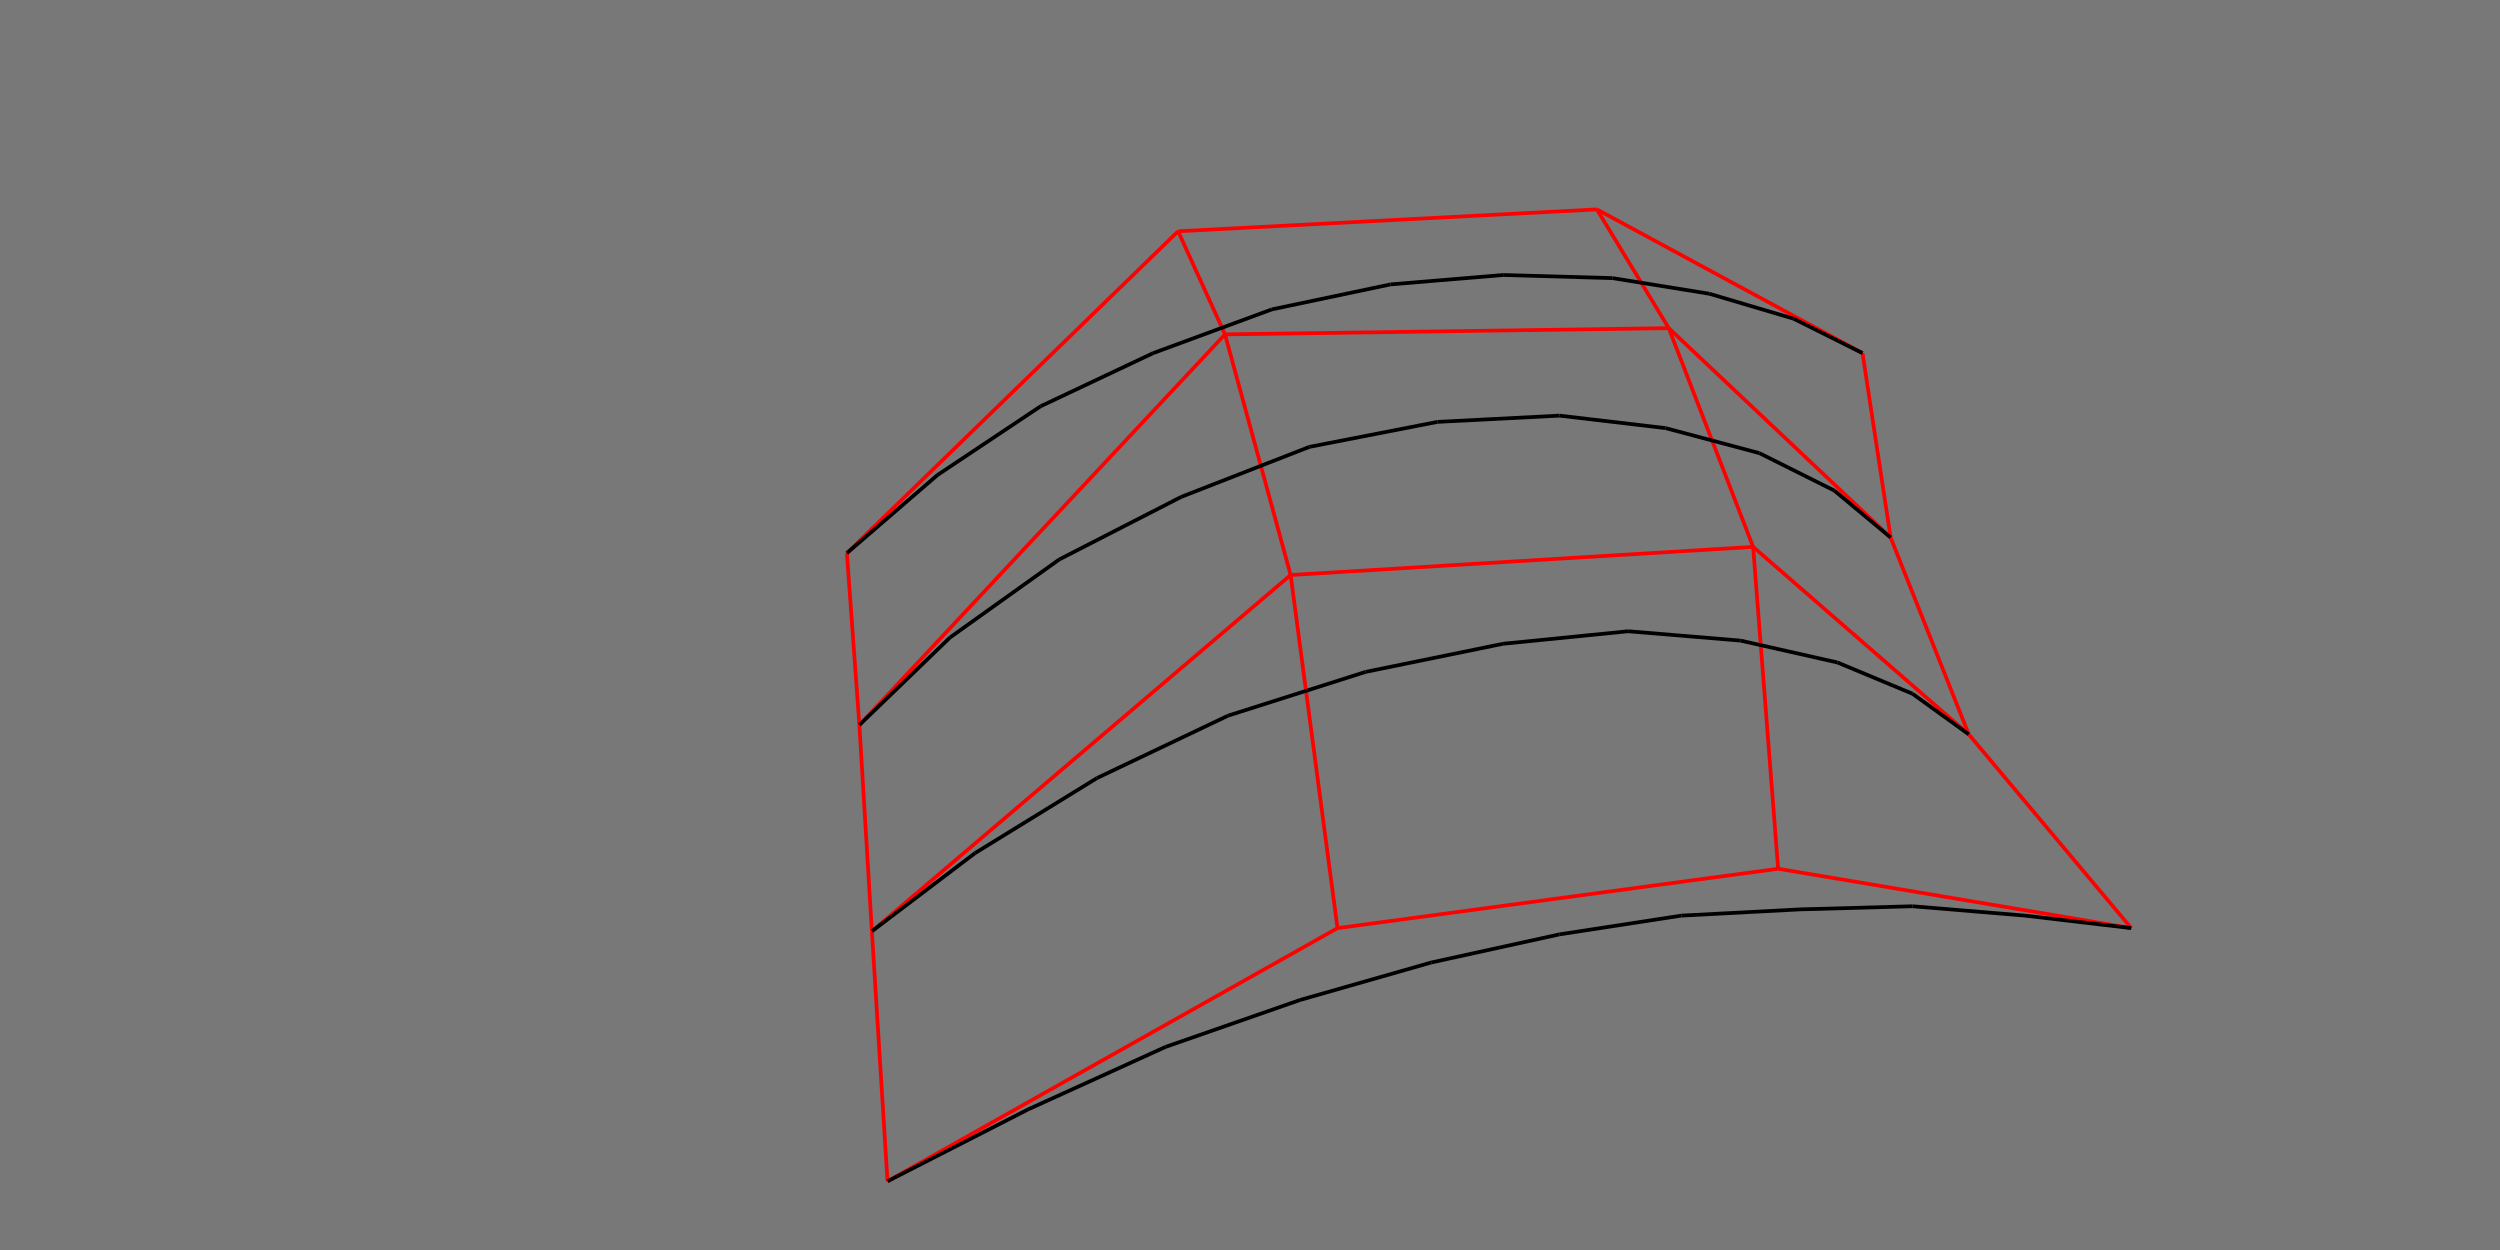
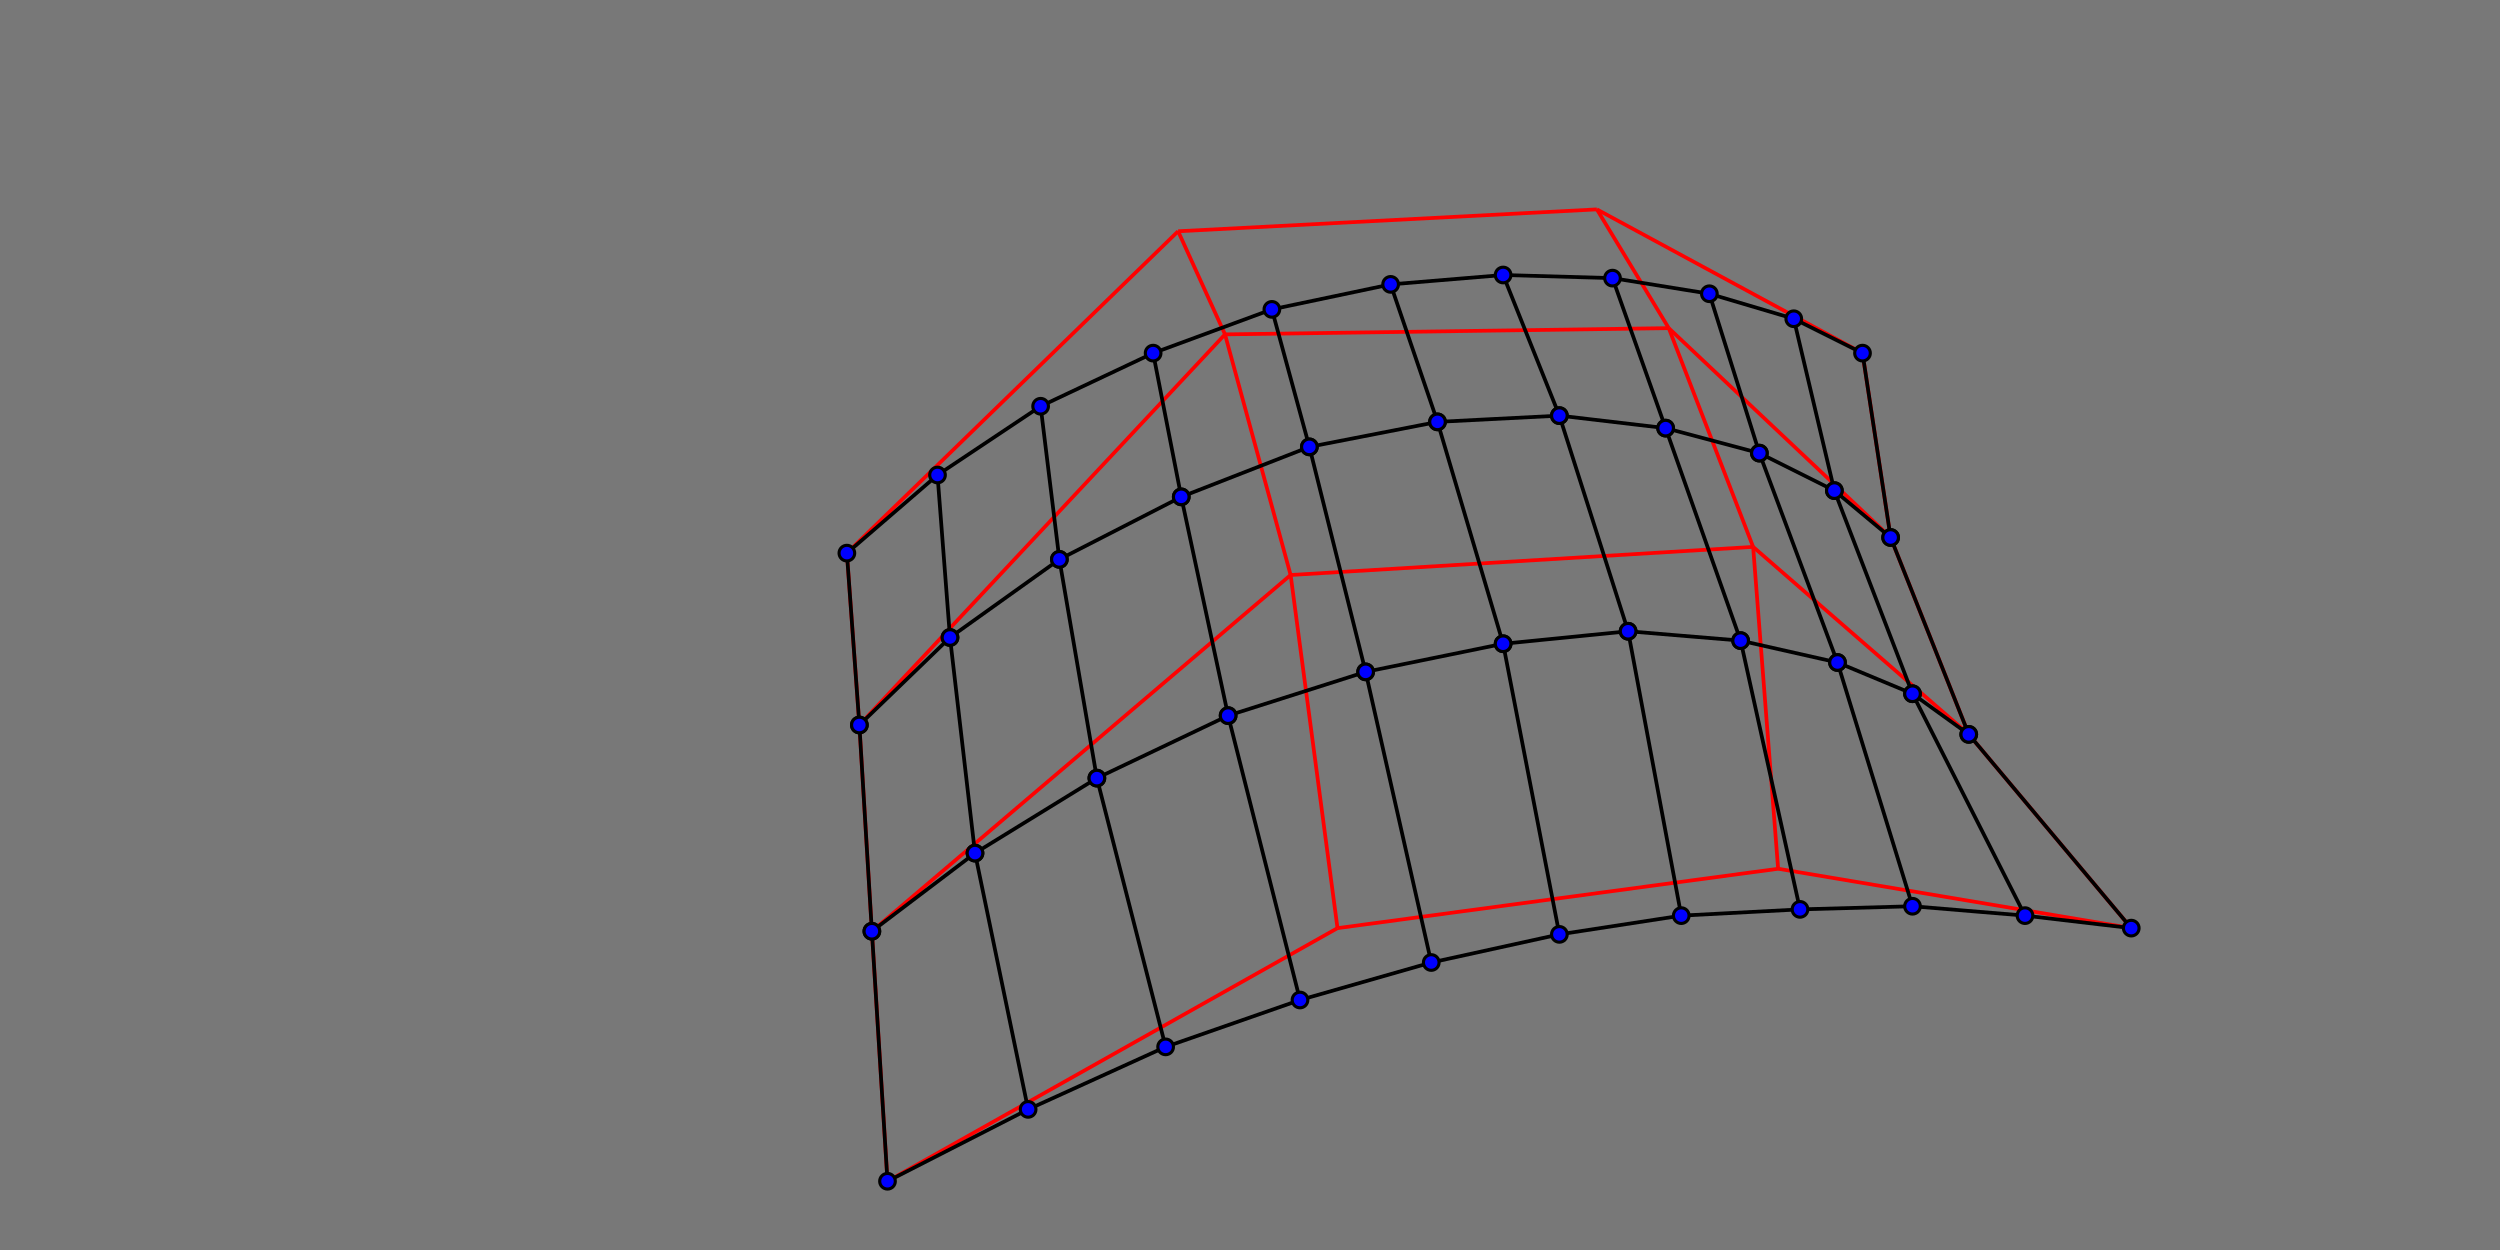
<svg xmlns="http://www.w3.org/2000/svg" version="1.1" width="800" height="400">
  <rect width="800" height="400" stroke="black" stroke-width="0" fill="rgb(120,120,120)" />
  <line x1="271" y1="177" x2="377" y2="74" style="stroke:rgb(255,0,0);stroke-width:1.2" />
  <line x1="377" y1="74" x2="511" y2="67" style="stroke:rgb(255,0,0);stroke-width:1.2" />
  <line x1="511" y1="67" x2="596" y2="113" style="stroke:rgb(255,0,0);stroke-width:1.2" />
  <line x1="275" y1="232" x2="392" y2="107" style="stroke:rgb(255,0,0);stroke-width:1.2" />
  <line x1="392" y1="107" x2="534" y2="105" style="stroke:rgb(255,0,0);stroke-width:1.2" />
  <line x1="534" y1="105" x2="605" y2="172" style="stroke:rgb(255,0,0);stroke-width:1.2" />
  <line x1="279" y1="298" x2="413" y2="184" style="stroke:rgb(255,0,0);stroke-width:1.2" />
  <line x1="413" y1="184" x2="561" y2="175" style="stroke:rgb(255,0,0);stroke-width:1.2" />
  <line x1="561" y1="175" x2="630" y2="235" style="stroke:rgb(255,0,0);stroke-width:1.2" />
  <line x1="284" y1="378" x2="428" y2="297" style="stroke:rgb(255,0,0);stroke-width:1.2" />
  <line x1="428" y1="297" x2="569" y2="278" style="stroke:rgb(255,0,0);stroke-width:1.2" />
  <line x1="569" y1="278" x2="682" y2="297" style="stroke:rgb(255,0,0);stroke-width:1.2" />
  <line x1="271" y1="177" x2="275" y2="232" style="stroke:rgb(255,0,0);stroke-width:1.2" />
  <line x1="377" y1="74" x2="392" y2="107" style="stroke:rgb(255,0,0);stroke-width:1.2" />
  <line x1="511" y1="67" x2="534" y2="105" style="stroke:rgb(255,0,0);stroke-width:1.2" />
  <line x1="596" y1="113" x2="605" y2="172" style="stroke:rgb(255,0,0);stroke-width:1.2" />
  <line x1="275" y1="232" x2="279" y2="298" style="stroke:rgb(255,0,0);stroke-width:1.2" />
  <line x1="392" y1="107" x2="413" y2="184" style="stroke:rgb(255,0,0);stroke-width:1.2" />
  <line x1="534" y1="105" x2="561" y2="175" style="stroke:rgb(255,0,0);stroke-width:1.2" />
  <line x1="605" y1="172" x2="630" y2="235" style="stroke:rgb(255,0,0);stroke-width:1.2" />
  <line x1="279" y1="298" x2="284" y2="378" style="stroke:rgb(255,0,0);stroke-width:1.2" />
  <line x1="413" y1="184" x2="428" y2="297" style="stroke:rgb(255,0,0);stroke-width:1.2" />
  <line x1="561" y1="175" x2="569" y2="278" style="stroke:rgb(255,0,0);stroke-width:1.2" />
  <line x1="630" y1="235" x2="682" y2="297" style="stroke:rgb(255,0,0);stroke-width:1.2" />
  <line x1="271" y1="177" x2="300" y2="152" style="stroke:rgb(0,0,0);stroke-width:1.2" />
  <line x1="300" y1="152" x2="333" y2="130" style="stroke:rgb(0,0,0);stroke-width:1.2" />
  <line x1="333" y1="130" x2="369" y2="113" style="stroke:rgb(0,0,0);stroke-width:1.2" />
  <line x1="369" y1="113" x2="407" y2="99" style="stroke:rgb(0,0,0);stroke-width:1.2" />
  <line x1="407" y1="99" x2="445" y2="91" style="stroke:rgb(0,0,0);stroke-width:1.2" />
  <line x1="445" y1="91" x2="481" y2="88" style="stroke:rgb(0,0,0);stroke-width:1.2" />
  <line x1="481" y1="88" x2="516" y2="89" style="stroke:rgb(0,0,0);stroke-width:1.2" />
  <line x1="516" y1="89" x2="547" y2="94" style="stroke:rgb(0,0,0);stroke-width:1.2" />
  <line x1="547" y1="94" x2="574" y2="102" style="stroke:rgb(0,0,0);stroke-width:1.2" />
  <line x1="574" y1="102" x2="596" y2="113" style="stroke:rgb(0,0,0);stroke-width:1.2" />
  <line x1="275" y1="232" x2="304" y2="204" style="stroke:rgb(0,0,0);stroke-width:1.2" />
  <line x1="304" y1="204" x2="339" y2="179" style="stroke:rgb(0,0,0);stroke-width:1.2" />
  <line x1="339" y1="179" x2="378" y2="159" style="stroke:rgb(0,0,0);stroke-width:1.2" />
  <line x1="378" y1="159" x2="419" y2="143" style="stroke:rgb(0,0,0);stroke-width:1.2" />
  <line x1="419" y1="143" x2="460" y2="135" style="stroke:rgb(0,0,0);stroke-width:1.2" />
  <line x1="460" y1="135" x2="499" y2="133" style="stroke:rgb(0,0,0);stroke-width:1.2" />
  <line x1="499" y1="133" x2="533" y2="137" style="stroke:rgb(0,0,0);stroke-width:1.2" />
  <line x1="533" y1="137" x2="563" y2="145" style="stroke:rgb(0,0,0);stroke-width:1.2" />
  <line x1="563" y1="145" x2="587" y2="157" style="stroke:rgb(0,0,0);stroke-width:1.2" />
  <line x1="587" y1="157" x2="605" y2="172" style="stroke:rgb(0,0,0);stroke-width:1.2" />
  <line x1="279" y1="298" x2="312" y2="273" style="stroke:rgb(0,0,0);stroke-width:1.2" />
  <line x1="312" y1="273" x2="351" y2="249" style="stroke:rgb(0,0,0);stroke-width:1.2" />
  <line x1="351" y1="249" x2="393" y2="229" style="stroke:rgb(0,0,0);stroke-width:1.2" />
  <line x1="393" y1="229" x2="437" y2="215" style="stroke:rgb(0,0,0);stroke-width:1.2" />
  <line x1="437" y1="215" x2="481" y2="206" style="stroke:rgb(0,0,0);stroke-width:1.2" />
  <line x1="481" y1="206" x2="521" y2="202" style="stroke:rgb(0,0,0);stroke-width:1.2" />
  <line x1="521" y1="202" x2="557" y2="205" style="stroke:rgb(0,0,0);stroke-width:1.2" />
  <line x1="557" y1="205" x2="588" y2="212" style="stroke:rgb(0,0,0);stroke-width:1.2" />
  <line x1="588" y1="212" x2="612" y2="222" style="stroke:rgb(0,0,0);stroke-width:1.2" />
  <line x1="612" y1="222" x2="630" y2="235" style="stroke:rgb(0,0,0);stroke-width:1.2" />
  <line x1="284" y1="378" x2="329" y2="355" style="stroke:rgb(0,0,0);stroke-width:1.2" />
  <line x1="329" y1="355" x2="373" y2="335" style="stroke:rgb(0,0,0);stroke-width:1.2" />
  <line x1="373" y1="335" x2="416" y2="320" style="stroke:rgb(0,0,0);stroke-width:1.2" />
  <line x1="416" y1="320" x2="458" y2="308" style="stroke:rgb(0,0,0);stroke-width:1.2" />
  <line x1="458" y1="308" x2="499" y2="299" style="stroke:rgb(0,0,0);stroke-width:1.2" />
  <line x1="499" y1="299" x2="538" y2="293" style="stroke:rgb(0,0,0);stroke-width:1.2" />
  <line x1="538" y1="293" x2="576" y2="291" style="stroke:rgb(0,0,0);stroke-width:1.2" />
  <line x1="576" y1="291" x2="612" y2="290" style="stroke:rgb(0,0,0);stroke-width:1.2" />
  <line x1="612" y1="290" x2="648" y2="293" style="stroke:rgb(0,0,0);stroke-width:1.2" />
  <line x1="648" y1="293" x2="682" y2="297" style="stroke:rgb(0,0,0);stroke-width:1.2" />
+   <line x1="271" y1="177" x2="275" y2="232" style="stroke:rgb(0,0,0);stroke-width:1.2" />
+   <circle cx="271" cy="177" r="2.5" stroke="black" stroke-width="1" fill="blue" />
+   <circle cx="275" cy="232" r="2.5" stroke="black" stroke-width="1" fill="blue" />
+   <line x1="300" y1="152" x2="304" y2="204" style="stroke:rgb(0,0,0);stroke-width:1.2" />
+   <circle cx="300" cy="152" r="2.5" stroke="black" stroke-width="1" fill="blue" />
+   <circle cx="304" cy="204" r="2.5" stroke="black" stroke-width="1" fill="blue" />
+   <line x1="333" y1="130" x2="339" y2="179" style="stroke:rgb(0,0,0);stroke-width:1.2" />
+   <circle cx="333" cy="130" r="2.5" stroke="black" stroke-width="1" fill="blue" />
+   <circle cx="339" cy="179" r="2.5" stroke="black" stroke-width="1" fill="blue" />
+   <line x1="369" y1="113" x2="378" y2="159" style="stroke:rgb(0,0,0);stroke-width:1.2" />
+   <circle cx="369" cy="113" r="2.5" stroke="black" stroke-width="1" fill="blue" />
+   <circle cx="378" cy="159" r="2.5" stroke="black" stroke-width="1" fill="blue" />
+   <line x1="407" y1="99" x2="419" y2="143" style="stroke:rgb(0,0,0);stroke-width:1.2" />
+   <circle cx="407" cy="99" r="2.5" stroke="black" stroke-width="1" fill="blue" />
+   <circle cx="419" cy="143" r="2.5" stroke="black" stroke-width="1" fill="blue" />
+   <line x1="445" y1="91" x2="460" y2="135" style="stroke:rgb(0,0,0);stroke-width:1.2" />
+   <circle cx="445" cy="91" r="2.5" stroke="black" stroke-width="1" fill="blue" />
+   <circle cx="460" cy="135" r="2.5" stroke="black" stroke-width="1" fill="blue" />
+   <line x1="481" y1="88" x2="499" y2="133" style="stroke:rgb(0,0,0);stroke-width:1.2" />
+   <circle cx="481" cy="88" r="2.5" stroke="black" stroke-width="1" fill="blue" />
+   <circle cx="499" cy="133" r="2.5" stroke="black" stroke-width="1" fill="blue" />
+   <line x1="516" y1="89" x2="533" y2="137" style="stroke:rgb(0,0,0);stroke-width:1.2" />
+   <circle cx="516" cy="89" r="2.5" stroke="black" stroke-width="1" fill="blue" />
+   <circle cx="533" cy="137" r="2.5" stroke="black" stroke-width="1" fill="blue" />
+   <line x1="547" y1="94" x2="563" y2="145" style="stroke:rgb(0,0,0);stroke-width:1.2" />
+   <circle cx="547" cy="94" r="2.5" stroke="black" stroke-width="1" fill="blue" />
+   <circle cx="563" cy="145" r="2.5" stroke="black" stroke-width="1" fill="blue" />
+   <line x1="574" y1="102" x2="587" y2="157" style="stroke:rgb(0,0,0);stroke-width:1.2" />
+   <circle cx="574" cy="102" r="2.5" stroke="black" stroke-width="1" fill="blue" />
+   <circle cx="587" cy="157" r="2.5" stroke="black" stroke-width="1" fill="blue" />
+   <line x1="596" y1="113" x2="605" y2="172" style="stroke:rgb(0,0,0);stroke-width:1.2" />
+   <circle cx="596" cy="113" r="2.5" stroke="black" stroke-width="1" fill="blue" />
+   <circle cx="605" cy="172" r="2.5" stroke="black" stroke-width="1" fill="blue" />
+   <line x1="275" y1="232" x2="279" y2="298" style="stroke:rgb(0,0,0);stroke-width:1.2" />
+   <circle cx="275" cy="232" r="2.5" stroke="black" stroke-width="1" fill="blue" />
+   <circle cx="279" cy="298" r="2.5" stroke="black" stroke-width="1" fill="blue" />
+   <line x1="304" y1="204" x2="312" y2="273" style="stroke:rgb(0,0,0);stroke-width:1.2" />
+   <circle cx="304" cy="204" r="2.5" stroke="black" stroke-width="1" fill="blue" />
+   <circle cx="312" cy="273" r="2.5" stroke="black" stroke-width="1" fill="blue" />
+   <line x1="339" y1="179" x2="351" y2="249" style="stroke:rgb(0,0,0);stroke-width:1.2" />
+   <circle cx="339" cy="179" r="2.5" stroke="black" stroke-width="1" fill="blue" />
+   <circle cx="351" cy="249" r="2.5" stroke="black" stroke-width="1" fill="blue" />
+   <line x1="378" y1="159" x2="393" y2="229" style="stroke:rgb(0,0,0);stroke-width:1.2" />
+   <circle cx="378" cy="159" r="2.5" stroke="black" stroke-width="1" fill="blue" />
+   <circle cx="393" cy="229" r="2.5" stroke="black" stroke-width="1" fill="blue" />
+   <line x1="419" y1="143" x2="437" y2="215" style="stroke:rgb(0,0,0);stroke-width:1.2" />
+   <circle cx="419" cy="143" r="2.5" stroke="black" stroke-width="1" fill="blue" />
+   <circle cx="437" cy="215" r="2.5" stroke="black" stroke-width="1" fill="blue" />
+   <line x1="460" y1="135" x2="481" y2="206" style="stroke:rgb(0,0,0);stroke-width:1.2" />
+   <circle cx="460" cy="135" r="2.5" stroke="black" stroke-width="1" fill="blue" />
+   <circle cx="481" cy="206" r="2.5" stroke="black" stroke-width="1" fill="blue" />
+   <line x1="499" y1="133" x2="521" y2="202" style="stroke:rgb(0,0,0);stroke-width:1.2" />
+   <circle cx="499" cy="133" r="2.5" stroke="black" stroke-width="1" fill="blue" />
+   <circle cx="521" cy="202" r="2.5" stroke="black" stroke-width="1" fill="blue" />
+   <line x1="533" y1="137" x2="557" y2="205" style="stroke:rgb(0,0,0);stroke-width:1.2" />
+   <circle cx="533" cy="137" r="2.5" stroke="black" stroke-width="1" fill="blue" />
+   <circle cx="557" cy="205" r="2.5" stroke="black" stroke-width="1" fill="blue" />
+   <line x1="563" y1="145" x2="588" y2="212" style="stroke:rgb(0,0,0);stroke-width:1.2" />
+   <circle cx="563" cy="145" r="2.5" stroke="black" stroke-width="1" fill="blue" />
+   <circle cx="588" cy="212" r="2.5" stroke="black" stroke-width="1" fill="blue" />
+   <line x1="587" y1="157" x2="612" y2="222" style="stroke:rgb(0,0,0);stroke-width:1.2" />
+   <circle cx="587" cy="157" r="2.5" stroke="black" stroke-width="1" fill="blue" />
+   <circle cx="612" cy="222" r="2.5" stroke="black" stroke-width="1" fill="blue" />
+   <line x1="605" y1="172" x2="630" y2="235" style="stroke:rgb(0,0,0);stroke-width:1.2" />
+   <circle cx="605" cy="172" r="2.5" stroke="black" stroke-width="1" fill="blue" />
+   <circle cx="630" cy="235" r="2.5" stroke="black" stroke-width="1" fill="blue" />
+   <line x1="279" y1="298" x2="284" y2="378" style="stroke:rgb(0,0,0);stroke-width:1.2" />
+   <circle cx="279" cy="298" r="2.5" stroke="black" stroke-width="1" fill="blue" />
+   <circle cx="284" cy="378" r="2.5" stroke="black" stroke-width="1" fill="blue" />
+   <line x1="312" y1="273" x2="329" y2="355" style="stroke:rgb(0,0,0);stroke-width:1.2" />
+   <circle cx="312" cy="273" r="2.5" stroke="black" stroke-width="1" fill="blue" />
+   <circle cx="329" cy="355" r="2.5" stroke="black" stroke-width="1" fill="blue" />
+   <line x1="351" y1="249" x2="373" y2="335" style="stroke:rgb(0,0,0);stroke-width:1.2" />
+   <circle cx="351" cy="249" r="2.5" stroke="black" stroke-width="1" fill="blue" />
+   <circle cx="373" cy="335" r="2.5" stroke="black" stroke-width="1" fill="blue" />
+   <line x1="393" y1="229" x2="416" y2="320" style="stroke:rgb(0,0,0);stroke-width:1.2" />
+   <circle cx="393" cy="229" r="2.5" stroke="black" stroke-width="1" fill="blue" />
+   <circle cx="416" cy="320" r="2.5" stroke="black" stroke-width="1" fill="blue" />
+   <line x1="437" y1="215" x2="458" y2="308" style="stroke:rgb(0,0,0);stroke-width:1.2" />
+   <circle cx="437" cy="215" r="2.5" stroke="black" stroke-width="1" fill="blue" />
+   <circle cx="458" cy="308" r="2.5" stroke="black" stroke-width="1" fill="blue" />
+   <line x1="481" y1="206" x2="499" y2="299" style="stroke:rgb(0,0,0);stroke-width:1.2" />
+   <circle cx="481" cy="206" r="2.5" stroke="black" stroke-width="1" fill="blue" />
+   <circle cx="499" cy="299" r="2.5" stroke="black" stroke-width="1" fill="blue" />
+   <line x1="521" y1="202" x2="538" y2="293" style="stroke:rgb(0,0,0);stroke-width:1.2" />
+   <circle cx="521" cy="202" r="2.5" stroke="black" stroke-width="1" fill="blue" />
+   <circle cx="538" cy="293" r="2.5" stroke="black" stroke-width="1" fill="blue" />
+   <line x1="557" y1="205" x2="576" y2="291" style="stroke:rgb(0,0,0);stroke-width:1.2" />
+   <circle cx="557" cy="205" r="2.5" stroke="black" stroke-width="1" fill="blue" />
+   <circle cx="576" cy="291" r="2.5" stroke="black" stroke-width="1" fill="blue" />
+   <line x1="588" y1="212" x2="612" y2="290" style="stroke:rgb(0,0,0);stroke-width:1.2" />
+   <circle cx="588" cy="212" r="2.5" stroke="black" stroke-width="1" fill="blue" />
+   <circle cx="612" cy="290" r="2.5" stroke="black" stroke-width="1" fill="blue" />
+   <line x1="612" y1="222" x2="648" y2="293" style="stroke:rgb(0,0,0);stroke-width:1.2" />
+   <circle cx="612" cy="222" r="2.5" stroke="black" stroke-width="1" fill="blue" />
+   <circle cx="648" cy="293" r="2.5" stroke="black" stroke-width="1" fill="blue" />
+   <line x1="630" y1="235" x2="682" y2="297" style="stroke:rgb(0,0,0);stroke-width:1.2" />
+   <circle cx="630" cy="235" r="2.5" stroke="black" stroke-width="1" fill="blue" />
+   <circle cx="682" cy="297" r="2.5" stroke="black" stroke-width="1" fill="blue" />
</svg>
